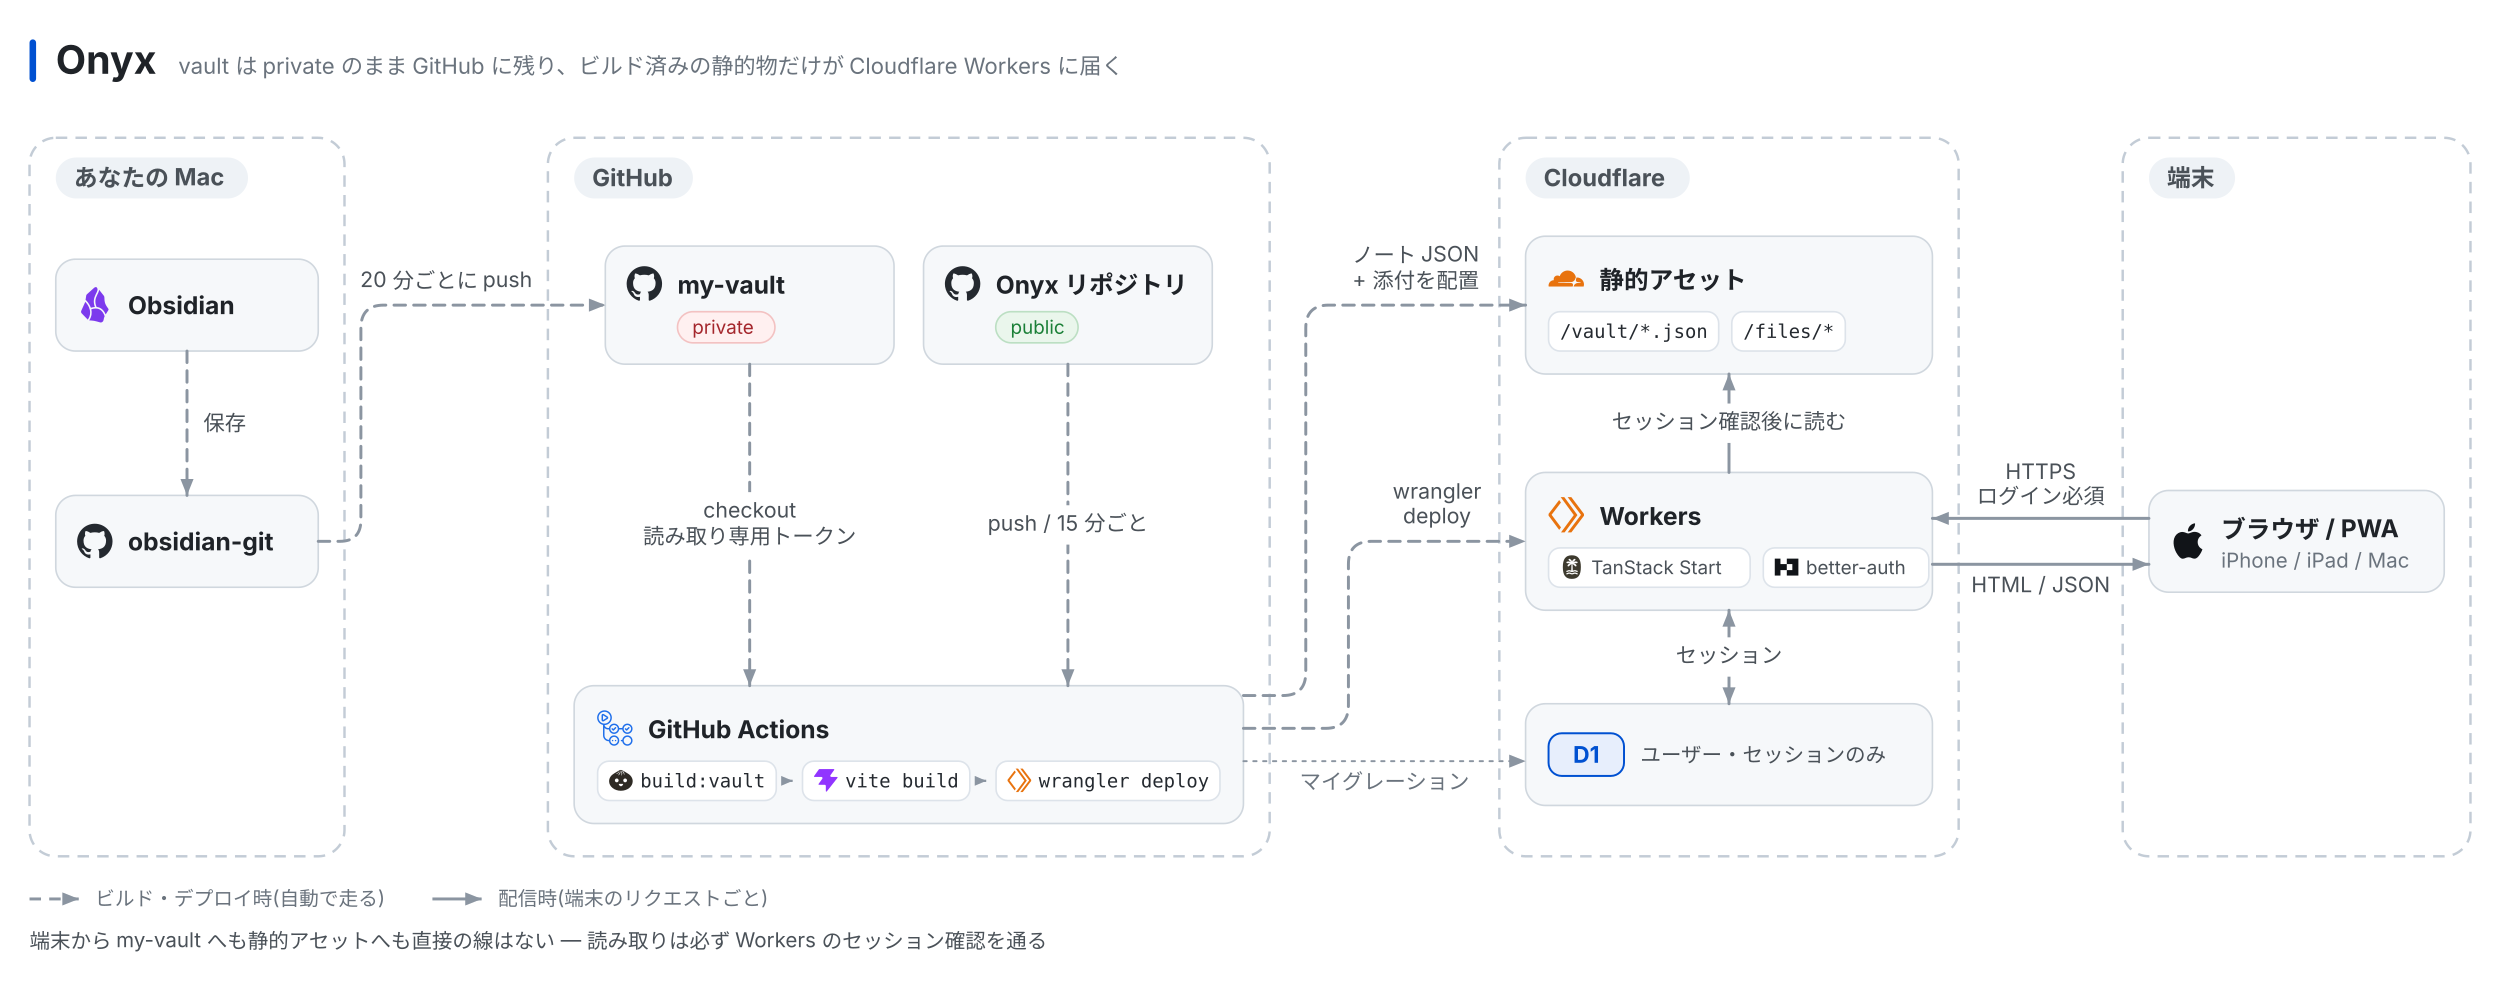
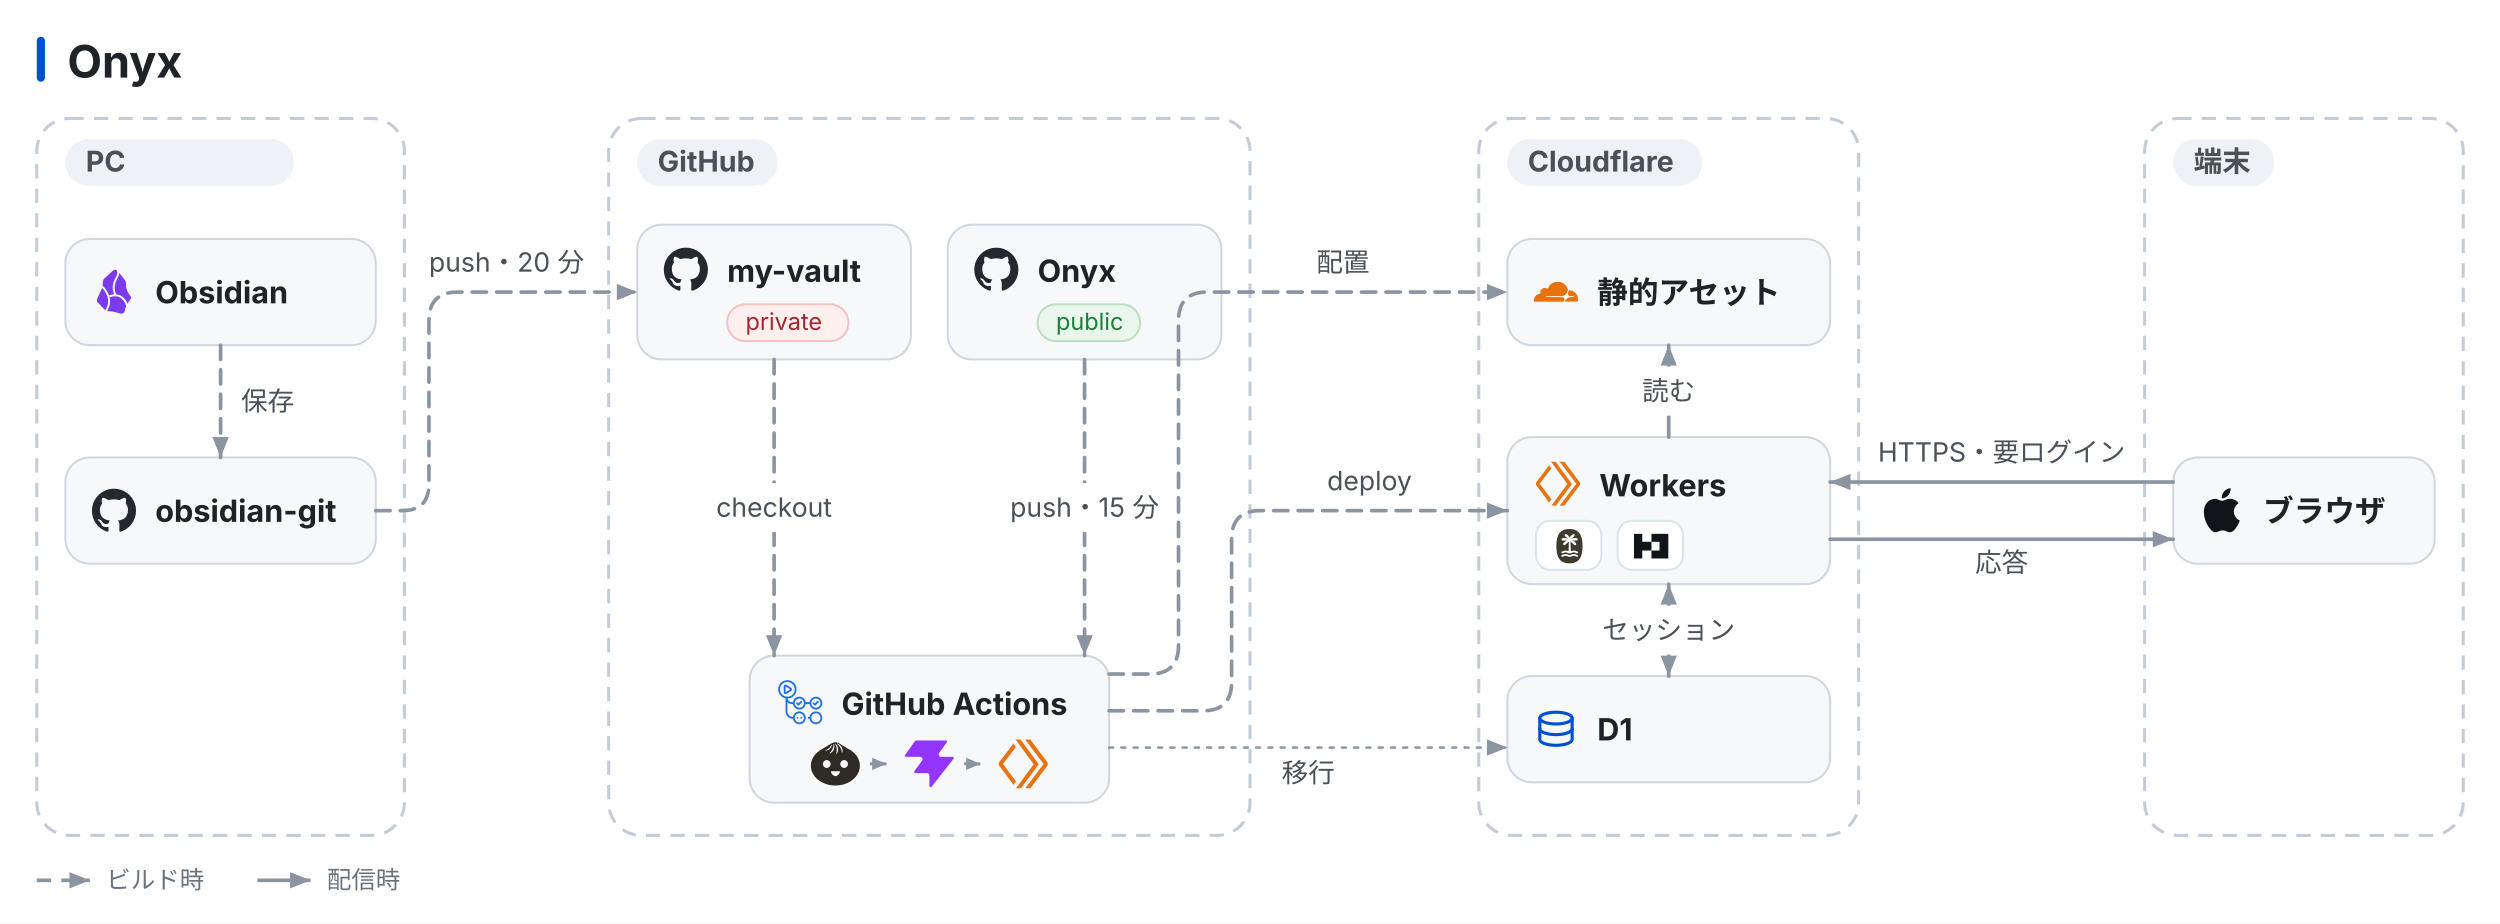
- <svg xmlns="http://www.w3.org/2000/svg" viewBox="0 0 1524 598" width="1524" height="598" role="img" aria-label="vault は private な my-vault に残り、GitHub Actions がビルドした静的なノート JSON と添付だけが Cloudflare Workers に届き、ログイン済みの端末だけが Workers 経由でそれを読む構成図" font-family="system-ui, -apple-system, 'Hiragino Sans', 'Noto Sans JP', sans-serif">
+ <svg xmlns="http://www.w3.org/2000/svg" viewBox="0 0 1224 452" width="1224" height="452" role="img" aria-label="vault は private な my-vault に残り、GitHub Actions がビルドした静的なノート JSON と添付だけが Cloudflare Workers に届く。端末は my-vault にも静的アセットにも直接つながらず、読み取りは必ず Workers のセッション確認を通る構成図" font-family="system-ui, -apple-system, 'Hiragino Sans', 'Noto Sans JP', sans-serif">
  <defs>
    <marker id="ah" viewBox="0 0 10 8" refX="10" refY="4" markerWidth="10" markerHeight="8" markerUnits="userSpaceOnUse" orient="auto">
      <path d="M0 0 L10 4 L0 8 Z" fill="#8b95a1" />
    </marker>
    <marker id="ahb" viewBox="0 0 10 8" refX="0" refY="4" markerWidth="10" markerHeight="8" markerUnits="userSpaceOnUse" orient="auto">
      <path d="M10 0 L0 4 L10 8 Z" fill="#8b95a1" />
    </marker>
    <marker id="ahs" viewBox="0 0 7 6" refX="7" refY="3" markerWidth="7" markerHeight="6" markerUnits="userSpaceOnUse" orient="auto">
      <path d="M0 0 L7 3 L0 6 Z" fill="#8b95a1" />
    </marker>
  </defs>
-   <rect x="0" y="0" width="1524" height="598" fill="#ffffff" />
-   <rect x="18" y="24" width="4" height="26" rx="2" fill="#0050d1" />
-   <text x="34" y="45" font-size="24" fill="#1f2328" font-weight="700">Onyx</text>
-   <text x="108.7" y="45" font-size="13.5" fill="#6a737d">vault は private のまま GitHub に残り、ビルド済みの静的物だけが Cloudflare Workers に届く</text>
-   <rect x="18" y="84" width="192" height="438" rx="16" fill="none" stroke="#c3ccd6" stroke-width="1.5" stroke-dasharray="7 5" />
-   <rect x="34" y="96" width="117.2" height="25" rx="12.5" fill="#eef2f6" />
-   <text x="45" y="113.5" font-size="14.5" fill="#4a5158" font-weight="700">あなたの Mac</text>
-   <rect x="334" y="84" width="440" height="438" rx="16" fill="none" stroke="#c3ccd6" stroke-width="1.5" stroke-dasharray="7 5" />
-   <rect x="350" y="96" width="72.4" height="25" rx="12.5" fill="#eef2f6" />
-   <text x="361" y="113.5" font-size="14.5" fill="#4a5158" font-weight="700">GitHub</text>
-   <rect x="914" y="84" width="280" height="438" rx="16" fill="none" stroke="#c3ccd6" stroke-width="1.5" stroke-dasharray="7 5" />
-   <rect x="930" y="96" width="100.1" height="25" rx="12.5" fill="#eef2f6" />
-   <text x="941" y="113.5" font-size="14.5" fill="#4a5158" font-weight="700">Cloudflare</text>
-   <rect x="1294" y="84" width="212" height="438" rx="16" fill="none" stroke="#c3ccd6" stroke-width="1.5" stroke-dasharray="7 5" />
-   <rect x="1310" y="96" width="52.5" height="25" rx="12.5" fill="#eef2f6" />
-   <text x="1321" y="113.5" font-size="14.5" fill="#4a5158" font-weight="700">端末</text>
-   <rect x="34" y="158" width="160" height="56" rx="12" fill="#f6f8fa" stroke="#d0d7de" stroke-width="1" />
-   <g fill="#7C3AED" transform="translate(47 175) scale(0.9)">
+   <rect x="0" y="0" width="1224" height="452" fill="#ffffff" />
+   <rect x="18" y="18" width="4" height="22" rx="2" fill="#0050d1" />
+   <text x="33" y="38" font-size="22" fill="#1f2328" font-weight="700">Onyx</text>
+   <rect x="18" y="58" width="180" height="351" rx="16" fill="none" stroke="#c3ccd6" stroke-width="1.5" stroke-dasharray="7 5" />
+   <rect x="32" y="68" width="111.9" height="23" rx="11.5" fill="#eef2f6" />
+   <text x="42" y="84" font-size="14" fill="#4a5158" font-weight="700">PC</text>
+   <rect x="298" y="58" width="314" height="351" rx="16" fill="none" stroke="#c3ccd6" stroke-width="1.5" stroke-dasharray="7 5" />
+   <rect x="312" y="68" width="68.7" height="23" rx="11.5" fill="#eef2f6" />
+   <text x="322" y="84" font-size="14" fill="#4a5158" font-weight="700">GitHub</text>
+   <rect x="724" y="58" width="186" height="351" rx="16" fill="none" stroke="#c3ccd6" stroke-width="1.5" stroke-dasharray="7 5" />
+   <rect x="738" y="68" width="95.4" height="23" rx="11.5" fill="#eef2f6" />
+   <text x="748" y="84" font-size="14" fill="#4a5158" font-weight="700">Cloudflare</text>
+   <rect x="1050" y="58" width="156" height="351" rx="16" fill="none" stroke="#c3ccd6" stroke-width="1.5" stroke-dasharray="7 5" />
+   <rect x="1064" y="68" width="49.4" height="23" rx="11.5" fill="#eef2f6" />
+   <text x="1074" y="84" font-size="14" fill="#4a5158" font-weight="700">端末</text>
+   <rect x="32" y="117" width="152" height="52" rx="12" fill="#f6f8fa" stroke="#d0d7de" stroke-width="1" />
+   <g fill="#7C3AED" transform="translate(45 132) scale(0.9)">
    <path d="M19.355 18.538a68.967 68.959 0 0 0 1.858-2.954.81.81 0 0 0-.062-.9c-.516-.685-1.504-2.075-2.042-3.362-.553-1.321-.636-3.375-.64-4.377a1.707 1.707 0 0 0-.358-1.05l-3.198-4.064a3.744 3.744 0 0 1-.076.543c-.106.503-.307 1.004-.536 1.5-.134.29-.29.6-.446.914l-.31.626c-.516 1.068-.997 2.227-1.132 3.59-.124 1.26.046 2.73.815 4.481.128.011.257.025.386.044a6.363 6.363 0 0 1 3.326 1.505c.916.79 1.744 1.922 2.415 3.5zM8.199 22.569c.073.012.146.02.22.02.78.024 2.095.092 3.16.29.87.16 2.593.64 4.01 1.055 1.083.316 2.198-.548 2.355-1.664.114-.814.33-1.735.725-2.58l-.01.005c-.67-1.87-1.522-3.078-2.416-3.849a5.295 5.295 0 0 0-2.778-1.257c-1.54-.216-2.952.19-3.84.45.532 2.218.368 4.829-1.425 7.531zM5.533 9.938c-.023.1-.056.197-.098.29L2.82 16.059a1.602 1.602 0 0 0 .313 1.772l4.116 4.24c2.103-3.101 1.796-6.02.836-8.3-.728-1.73-1.832-3.081-2.55-3.831zM9.32 14.01c.615-.183 1.606-.465 2.745-.534-.683-1.725-.848-3.233-.716-4.577.154-1.552.7-2.847 1.235-3.95.113-.235.223-.454.328-.664.149-.297.288-.577.419-.86.217-.47.379-.885.46-1.27.08-.38.08-.72-.014-1.043-.095-.325-.297-.675-.68-1.06a1.6 1.6 0 0 0-1.475.36l-4.95 4.452a1.602 1.602 0 0 0-.513.952l-.427 2.83c.672.59 2.328 2.316 3.335 4.711.09.21.175.43.253.653z" />
  </g>
-   <text x="78" y="191.5" font-size="15" fill="#1f2328" font-weight="700">Obsidian</text>
-   <rect x="34" y="302" width="160" height="56" rx="12" fill="#f6f8fa" stroke="#d0d7de" stroke-width="1" />
-   <g fill="#24292F" transform="translate(47 319) scale(0.9)">
+   <text x="76" y="148.5" font-size="15" fill="#1f2328" font-weight="700">Obsidian</text>
+   <rect x="32" y="224" width="152" height="52" rx="12" fill="#f6f8fa" stroke="#d0d7de" stroke-width="1" />
+   <g fill="#24292F" transform="translate(45 239) scale(0.9)">
    <path d="M12 .297c-6.63 0-12 5.373-12 12 0 5.303 3.438 9.8 8.205 11.385.6.113.82-.258.82-.577 0-.285-.01-1.04-.015-2.04-3.338.724-4.042-1.61-4.042-1.61C4.422 18.07 3.633 17.7 3.633 17.7c-1.087-.744.084-.729.084-.729 1.205.084 1.838 1.236 1.838 1.236 1.07 1.835 2.809 1.305 3.495.998.108-.776.417-1.305.76-1.605-2.665-.3-5.466-1.332-5.466-5.93 0-1.31.465-2.38 1.235-3.22-.135-.303-.54-1.523.105-3.176 0 0 1.005-.322 3.3 1.23.96-.267 1.98-.399 3-.405 1.02.006 2.04.138 3 .405 2.28-1.552 3.285-1.23 3.285-1.23.645 1.653.24 2.873.12 3.176.765.84 1.23 1.91 1.23 3.22 0 4.61-2.805 5.625-5.475 5.92.42.36.81 1.096.81 2.22 0 1.606-.015 2.896-.015 3.286 0 .315.21.69.825.57C20.565 22.092 24 17.592 24 12.297c0-6.627-5.373-12-12-12" />
  </g>
-   <text x="78" y="335.5" font-size="15" fill="#1f2328" font-weight="700">obsidian-git</text>
-   <rect x="369" y="150" width="176" height="72" rx="12" fill="#f6f8fa" stroke="#d0d7de" stroke-width="1" />
-   <g fill="#24292F" transform="translate(382 162) scale(0.9)">
+   <text x="76" y="255.5" font-size="15" fill="#1f2328" font-weight="700">obsidian-git</text>
+   <rect x="312" y="110" width="134" height="66" rx="12" fill="#f6f8fa" stroke="#d0d7de" stroke-width="1" />
+   <g fill="#24292F" transform="translate(325 121) scale(0.9)">
    <path d="M12 .297c-6.63 0-12 5.373-12 12 0 5.303 3.438 9.8 8.205 11.385.6.113.82-.258.82-.577 0-.285-.01-1.04-.015-2.04-3.338.724-4.042-1.61-4.042-1.61C4.422 18.07 3.633 17.7 3.633 17.7c-1.087-.744.084-.729.084-.729 1.205.084 1.838 1.236 1.838 1.236 1.07 1.835 2.809 1.305 3.495.998.108-.776.417-1.305.76-1.605-2.665-.3-5.466-1.332-5.466-5.93 0-1.31.465-2.38 1.235-3.22-.135-.303-.54-1.523.105-3.176 0 0 1.005-.322 3.3 1.23.96-.267 1.98-.399 3-.405 1.02.006 2.04.138 3 .405 2.28-1.552 3.285-1.23 3.285-1.23.645 1.653.24 2.873.12 3.176.765.84 1.23 1.91 1.23 3.22 0 4.61-2.805 5.625-5.475 5.92.42.36.81 1.096.81 2.22 0 1.606-.015 2.896-.015 3.286 0 .315.21.69.825.57C20.565 22.092 24 17.592 24 12.297c0-6.627-5.373-12-12-12" />
  </g>
-   <text x="413" y="179" font-size="15" fill="#1f2328" font-weight="700">my-vault</text>
-   <rect x="413" y="190" width="59.4" height="19" rx="9.5" fill="#fff0f0" stroke="#f3c2c2" stroke-width="1" />
-   <text x="422" y="203.5" font-size="11.5" fill="#a4262c">private</text>
-   <rect x="563" y="150" width="176" height="72" rx="12" fill="#f6f8fa" stroke="#d0d7de" stroke-width="1" />
-   <g fill="#24292F" transform="translate(576 162) scale(0.9)">
+   <text x="356" y="138" font-size="15" fill="#1f2328" font-weight="700">my-vault</text>
+   <rect x="356" y="149" width="59.4" height="18" rx="9" fill="#fff0f0" stroke="#f3c2c2" stroke-width="1" />
+   <text x="365" y="161.5" font-size="11.5" fill="#a4262c">private</text>
+   <rect x="464" y="110" width="134" height="66" rx="12" fill="#f6f8fa" stroke="#d0d7de" stroke-width="1" />
+   <g fill="#24292F" transform="translate(477 121) scale(0.9)">
    <path d="M12 .297c-6.63 0-12 5.373-12 12 0 5.303 3.438 9.8 8.205 11.385.6.113.82-.258.82-.577 0-.285-.01-1.04-.015-2.04-3.338.724-4.042-1.61-4.042-1.61C4.422 18.07 3.633 17.7 3.633 17.7c-1.087-.744.084-.729.084-.729 1.205.084 1.838 1.236 1.838 1.236 1.07 1.835 2.809 1.305 3.495.998.108-.776.417-1.305.76-1.605-2.665-.3-5.466-1.332-5.466-5.93 0-1.31.465-2.38 1.235-3.22-.135-.303-.54-1.523.105-3.176 0 0 1.005-.322 3.3 1.23.96-.267 1.98-.399 3-.405 1.02.006 2.04.138 3 .405 2.28-1.552 3.285-1.23 3.285-1.23.645 1.653.24 2.873.12 3.176.765.84 1.23 1.91 1.23 3.22 0 4.61-2.805 5.625-5.475 5.92.42.36.81 1.096.81 2.22 0 1.606-.015 2.896-.015 3.286 0 .315.21.69.825.57C20.565 22.092 24 17.592 24 12.297c0-6.627-5.373-12-12-12" />
  </g>
-   <text x="607" y="179" font-size="15" fill="#1f2328" font-weight="700">Onyx リポジトリ</text>
-   <rect x="607" y="190" width="50.2" height="19" rx="9.5" fill="#eaf6ec" stroke="#bcdfc3" stroke-width="1" />
-   <text x="616" y="203.5" font-size="11.5" fill="#1a7f37">public</text>
-   <rect x="350" y="418" width="408" height="84" rx="12" fill="#f6f8fa" stroke="#d0d7de" stroke-width="1" />
-   <g fill="#1F6FEB" transform="translate(364 433) scale(0.9)">
+   <text x="508" y="138" font-size="15" fill="#1f2328" font-weight="700">Onyx</text>
+   <rect x="508" y="149" width="50.2" height="18" rx="9" fill="#eaf6ec" stroke="#bcdfc3" stroke-width="1" />
+   <text x="517" y="161.5" font-size="11.5" fill="#1a7f37">public</text>
+   <rect x="367" y="321" width="176" height="72" rx="12" fill="#f6f8fa" stroke="#d0d7de" stroke-width="1" />
+   <g fill="#1F6FEB" transform="translate(381 333) scale(0.9)">
    <path d="M10.984 13.836a.5.5 0 0 1-.353-.146l-.745-.743a.5.5 0 1 1 .706-.708l.392.391 1.181-1.18a.5.5 0 0 1 .708.707l-1.535 1.533a.504.504 0 0 1-.354.146zm9.353-.147l1.534-1.532a.5.5 0 0 0-.707-.707l-1.181 1.18-.392-.391a.5.5 0 1 0-.706.708l.746.743a.497.497 0 0 0 .706-.001zM4.527 7.452l2.557-1.585A1 1 0 0 0 7.09 4.17L4.533 2.56A1 1 0 0 0 3 3.406v3.196a1.001 1.001 0 0 0 1.527.85zm2.03-2.436L4 6.602V3.406l2.557 1.61zM24 12.5c0 1.93-1.57 3.5-3.5 3.5a3.503 3.503 0 0 1-3.46-3h-2.08a3.503 3.503 0 0 1-3.46 3 3.502 3.502 0 0 1-3.46-3h-.558c-.972 0-1.85-.399-2.482-1.042V17c0 1.654 1.346 3 3 3h.04c.244-1.693 1.7-3 3.46-3 1.93 0 3.5 1.57 3.5 3.5S13.43 24 11.5 24a3.502 3.502 0 0 1-3.46-3H8c-2.206 0-4-1.794-4-4V9.899A5.008 5.008 0 0 1 0 5c0-2.757 2.243-5 5-5s5 2.243 5 5a5.005 5.005 0 0 1-4.952 4.998A2.482 2.482 0 0 0 7.482 12h.558c.244-1.693 1.7-3 3.46-3a3.502 3.502 0 0 1 3.46 3h2.08a3.503 3.503 0 0 1 3.46-3c1.93 0 3.5 1.57 3.5 3.5zm-15 8c0 1.378 1.122 2.5 2.5 2.5s2.5-1.122 2.5-2.5-1.122-2.5-2.5-2.5S9 19.122 9 20.5zM5 9c2.206 0 4-1.794 4-4S7.206 1 5 1 1 2.794 1 5s1.794 4 4 4zm9 3.5c0-1.378-1.122-2.5-2.5-2.5S9 11.122 9 12.5s1.122 2.5 2.5 2.5 2.5-1.122 2.5-2.5zm9 0c0-1.378-1.122-2.5-2.5-2.5S18 11.122 18 12.5s1.122 2.5 2.5 2.5 2.5-1.122 2.5-2.5zm-13 8a.5.5 0 1 0 1 0 .5.5 0 0 0-1 0zm2 0a.5.5 0 1 0 1 0 .5.5 0 0 0-1 0zm12 0c0 1.93-1.57 3.5-3.5 3.5a3.503 3.503 0 0 1-3.46-3.002c-.007.001-.013.005-.021.005l-.506.017h-.017a.5.5 0 0 1-.016-.999l.506-.017c.018-.002.035.006.052.007A3.503 3.503 0 0 1 20.5 17c1.93 0 3.5 1.57 3.5 3.5zm-1 0c0-1.378-1.122-2.5-2.5-2.5S18 19.122 18 20.5s1.122 2.5 2.5 2.5 2.5-1.122 2.5-2.5z" />
  </g>
-   <text x="395" y="450" font-size="15" fill="#1f2328" font-weight="700">GitHub Actions</text>
-   <rect x="364.3" y="464" width="108.9" height="24" rx="7" fill="#ffffff" stroke="#dde3ea" stroke-width="1" />
-   <g fill="#2E2A24" transform="translate(371.3 468.5) scale(0.6)">
-     <path d="M12 22.596c6.628 0 12-4.338 12-9.688 0-3.318-2.057-6.248-5.219-7.986-1.286-.715-2.297-1.357-3.139-1.89C14.058 2.025 13.08 1.404 12 1.404c-1.097 0-2.334.785-3.966 1.821a49.92 49.92 0 0 1-2.816 1.697C2.057 6.66 0 9.59 0 12.908c0 5.35 5.372 9.687 12 9.687v.001ZM10.599 4.715c.334-.759.503-1.58.498-2.409 0-.145.202-.187.23-.029.658 2.783-.902 4.162-2.057 4.624-.124.048-.199-.121-.103-.209a5.763 5.763 0 0 0 1.432-1.977Zm2.058-.102a5.82 5.82 0 0 0-.782-2.306v-.016c-.069-.123.086-.263.185-.172 1.962 2.111 1.307 4.067.556 5.051-.082.103-.23-.003-.189-.126a5.85 5.85 0 0 0 .23-2.431Zm1.776-.561a5.727 5.727 0 0 0-1.612-1.806v-.014c-.112-.085-.024-.274.114-.218 2.595 1.087 2.774 3.18 2.459 4.407a.116.116 0 0 1-.049.071.11.11 0 0 1-.153-.026.122.122 0 0 1-.022-.083 5.891 5.891 0 0 0-.737-2.331Zm-5.087.561c-.617.546-1.282.76-2.063 1-.117 0-.195-.078-.156-.181 1.752-.909 2.376-1.649 2.999-2.778 0 0 .155-.118.188.085 0 .304-.349 1.329-.968 1.874Zm4.945 11.237a2.957 2.957 0 0 1-.937 1.553c-.346.346-.8.565-1.286.62a2.178 2.178 0 0 1-1.327-.62 2.955 2.955 0 0 1-.925-1.553.244.244 0 0 1 .064-.198.234.234 0 0 1 .193-.069h3.965a.226.226 0 0 1 .19.07c.05.053.073.125.063.197Zm-5.458-2.176a1.862 1.862 0 0 1-2.384-.245 1.98 1.98 0 0 1-.233-2.447c.207-.319.503-.566.848-.713a1.84 1.84 0 0 1 1.092-.11c.366.075.703.261.967.531a1.98 1.98 0 0 1 .408 2.114 1.931 1.931 0 0 1-.698.869v.001Zm8.495.005a1.86 1.86 0 0 1-2.381-.253 1.964 1.964 0 0 1-.547-1.366c0-.384.11-.76.32-1.079.207-.319.503-.567.849-.713a1.844 1.844 0 0 1 1.093-.108c.367.076.704.262.968.534a1.98 1.98 0 0 1 .4 2.117 1.932 1.932 0 0 1-.702.868Z" />
+   <text x="412" y="350" font-size="15" fill="#1f2328" font-weight="700">GitHub Actions</text>
+   <g>
+     <g fill="#2E2A24" transform="translate(397 362) scale(1)">
+       <path d="M12 22.596c6.628 0 12-4.338 12-9.688 0-3.318-2.057-6.248-5.219-7.986-1.286-.715-2.297-1.357-3.139-1.89C14.058 2.025 13.08 1.404 12 1.404c-1.097 0-2.334.785-3.966 1.821a49.92 49.92 0 0 1-2.816 1.697C2.057 6.66 0 9.59 0 12.908c0 5.35 5.372 9.687 12 9.687v.001ZM10.599 4.715c.334-.759.503-1.58.498-2.409 0-.145.202-.187.23-.029.658 2.783-.902 4.162-2.057 4.624-.124.048-.199-.121-.103-.209a5.763 5.763 0 0 0 1.432-1.977Zm2.058-.102a5.82 5.82 0 0 0-.782-2.306v-.016c-.069-.123.086-.263.185-.172 1.962 2.111 1.307 4.067.556 5.051-.082.103-.23-.003-.189-.126a5.85 5.85 0 0 0 .23-2.431Zm1.776-.561a5.727 5.727 0 0 0-1.612-1.806v-.014c-.112-.085-.024-.274.114-.218 2.595 1.087 2.774 3.18 2.459 4.407a.116.116 0 0 1-.049.071.11.11 0 0 1-.153-.026.122.122 0 0 1-.022-.083 5.891 5.891 0 0 0-.737-2.331Zm-5.087.561c-.617.546-1.282.76-2.063 1-.117 0-.195-.078-.156-.181 1.752-.909 2.376-1.649 2.999-2.778 0 0 .155-.118.188.085 0 .304-.349 1.329-.968 1.874Zm4.945 11.237a2.957 2.957 0 0 1-.937 1.553c-.346.346-.8.565-1.286.62a2.178 2.178 0 0 1-1.327-.62 2.955 2.955 0 0 1-.925-1.553.244.244 0 0 1 .064-.198.234.234 0 0 1 .193-.069h3.965a.226.226 0 0 1 .19.07c.05.053.073.125.063.197Zm-5.458-2.176a1.862 1.862 0 0 1-2.384-.245 1.98 1.98 0 0 1-.233-2.447c.207-.319.503-.566.848-.713a1.84 1.84 0 0 1 1.092-.11c.366.075.703.261.967.531a1.98 1.98 0 0 1 .408 2.114 1.931 1.931 0 0 1-.698.869v.001Zm8.495.005a1.86 1.86 0 0 1-2.381-.253 1.964 1.964 0 0 1-.547-1.366c0-.384.11-.76.32-1.079.207-.319.503-.567.849-.713a1.844 1.844 0 0 1 1.093-.108c.367.076.704.262.968.534a1.98 1.98 0 0 1 .4 2.117 1.932 1.932 0 0 1-.702.868Z" />
+     </g>
  </g>
-   <text x="390.3" y="480" font-size="11.5" fill="#24292f" font-family="ui-monospace, SFMono-Regular, Menlo, Consolas, monospace">build:vault</text>
-   <path d="M477.2 476 h6" fill="none" stroke="#8b95a1" stroke-width="1.4" marker-end="url(#ahs)" />
-   <rect x="489.2" y="464" width="102" height="24" rx="7" fill="#ffffff" stroke="#dde3ea" stroke-width="1" />
-   <g fill="#9135FF" transform="translate(496.2 468.5) scale(0.6)">
-     <path d="M13.056 23.238a.57.57 0 0 1-1.02-.355v-5.202c0-.63-.512-1.143-1.144-1.143H5.148a.57.57 0 0 1-.464-.903l3.777-5.29c.54-.753 0-1.804-.93-1.804H.57a.574.574 0 0 1-.543-.746.6.6 0 0 1 .08-.157L5.008.78a.57.57 0 0 1 .467-.24h14.589a.57.57 0 0 1 .466.903l-3.778 5.29c-.54.755 0 1.806.93 1.806h5.745c.238 0 .424.138.513.322a.56.56 0 0 1-.063.603z" />
+   <path d="M426 374 h8" fill="none" stroke="#8b95a1" stroke-width="1.5" marker-end="url(#ahs)" />
+   <g>
+     <g fill="#9135FF" transform="translate(443 362) scale(1)">
+       <path d="M13.056 23.238a.57.57 0 0 1-1.02-.355v-5.202c0-.63-.512-1.143-1.144-1.143H5.148a.57.57 0 0 1-.464-.903l3.777-5.29c.54-.753 0-1.804-.93-1.804H.57a.574.574 0 0 1-.543-.746.6.6 0 0 1 .08-.157L5.008.78a.57.57 0 0 1 .467-.24h14.589a.57.57 0 0 1 .466.903l-3.778 5.29c-.54.755 0 1.806.93 1.806h5.745c.238 0 .424.138.513.322a.56.56 0 0 1-.063.603z" />
+     </g>
  </g>
-   <text x="515.2" y="480" font-size="11.5" fill="#24292f" font-family="ui-monospace, SFMono-Regular, Menlo, Consolas, monospace">vite build</text>
-   <path d="M595.2 476 h6" fill="none" stroke="#8b95a1" stroke-width="1.4" marker-end="url(#ahs)" />
-   <rect x="607.2" y="464" width="136.5" height="24" rx="7" fill="#ffffff" stroke="#dde3ea" stroke-width="1" />
-   <g fill="#E8730E" transform="translate(614.2 468.5) scale(0.6)">
+   <path d="M472 374 h8" fill="none" stroke="#8b95a1" stroke-width="1.5" marker-end="url(#ahs)" />
+   <g>
+     <g fill="#E8730E" transform="translate(489 362) scale(1)">
+       <path d="m8.213.063 8.879 12.136-8.67 11.739h2.476l8.665-11.735-8.89-12.14Zm4.728 0 9.02 11.992-9.018 11.883h2.496L24 12.656v-1.199L15.434.063ZM7.178 2.02.01 11.398l-.01 1.2 7.203 9.644 1.238-1.676-6.396-8.556 6.361-8.313Z" />
+     </g>
+   </g>
+   <rect x="738" y="117" width="158" height="52" rx="12" fill="#f6f8fa" stroke="#d0d7de" stroke-width="1" />
+   <g fill="#E8730E" transform="translate(751 132) scale(0.9)">
+     <path d="M16.509 16.845c.147-.507.091-.971-.155-1.315-.225-.316-.605-.499-1.062-.52l-8.659-.112a.156.156 0 0 1-.133-.071c-.028-.042-.035-.099-.021-.155.028-.084.112-.148.204-.156l8.736-.112c1.035-.049 2.16-.887 2.554-1.914l.499-1.301c.021-.056.029-.113.015-.168-.562-2.546-2.835-4.445-5.55-4.445-2.504 0-4.628 1.618-5.388 3.861-.493-.366-1.119-.562-1.794-.499-1.203.119-2.167 1.083-2.286 2.286-.028.31-.007.613.064.894C1.568 13.171 0 14.775 0 16.752c0 .175.014.351.035.527.014.083.084.147.169.147h15.981c.091 0 .176-.065.203-.155l.12-.427zm2.757-5.563c-.077 0-.161 0-.238.011-.057 0-.105.042-.127.098l-.338 1.174c-.147.507-.092.971.154 1.316.226.316.606.498 1.062.519l1.844.113c.056 0 .105.026.133.07.028.043.035.107.021.156-.028.084-.113.148-.204.155l-1.921.112c-1.041.049-2.158.887-2.553 1.914l-.141.358c-.028.071.021.142.099.142h6.598c.077 0 .147-.049.169-.126.112-.408.176-.837.176-1.28 0-2.603-2.125-4.727-4.734-4.727" />
+   </g>
+   <text x="782" y="148.5" font-size="15" fill="#1f2328" font-weight="700">静的アセット</text>
+   <rect x="738" y="214" width="158" height="72" rx="12" fill="#f6f8fa" stroke="#d0d7de" stroke-width="1" />
+   <g fill="#E8730E" transform="translate(752 226) scale(0.9)">
    <path d="m8.213.063 8.879 12.136-8.67 11.739h2.476l8.665-11.735-8.89-12.14Zm4.728 0 9.02 11.992-9.018 11.883h2.496L24 12.656v-1.199L15.434.063ZM7.178 2.02.01 11.398l-.01 1.2 7.203 9.644 1.238-1.676-6.396-8.556 6.361-8.313Z" />
  </g>
-   <text x="633.2" y="480" font-size="11.5" fill="#24292f" font-family="ui-monospace, SFMono-Regular, Menlo, Consolas, monospace">wrangler deploy</text>
-   <rect x="930" y="144" width="248" height="84" rx="12" fill="#f6f8fa" stroke="#d0d7de" stroke-width="1" />
-   <g fill="#E8730E" transform="translate(944 159) scale(0.9)">
-     <path d="M16.509 16.845c.147-.507.091-.971-.155-1.315-.225-.316-.605-.499-1.062-.52l-8.659-.112a.156.156 0 0 1-.133-.071c-.028-.042-.035-.099-.021-.155.028-.084.112-.148.204-.156l8.736-.112c1.035-.049 2.16-.887 2.554-1.914l.499-1.301c.021-.056.029-.113.015-.168-.562-2.546-2.835-4.445-5.55-4.445-2.504 0-4.628 1.618-5.388 3.861-.493-.366-1.119-.562-1.794-.499-1.203.119-2.167 1.083-2.286 2.286-.028.31-.007.613.064.894C1.568 13.171 0 14.775 0 16.752c0 .175.014.351.035.527.014.083.084.147.169.147h15.981c.091 0 .176-.065.203-.155l.12-.427zm2.757-5.563c-.077 0-.161 0-.238.011-.057 0-.105.042-.127.098l-.338 1.174c-.147.507-.092.971.154 1.316.226.316.606.498 1.062.519l1.844.113c.056 0 .105.026.133.07.028.043.035.107.021.156-.028.084-.113.148-.204.155l-1.921.112c-1.041.049-2.158.887-2.553 1.914l-.141.358c-.028.071.021.142.099.142h6.598c.077 0 .147-.049.169-.126.112-.408.176-.837.176-1.28 0-2.603-2.125-4.727-4.734-4.727" />
+   <text x="783" y="243" font-size="15" fill="#1f2328" font-weight="700">Workers</text>
+   <g>
+     <rect x="752" y="255" width="32" height="24" rx="7" fill="#ffffff" stroke="#dde3ea" stroke-width="1" />
+     <g fill="#3D3A2E" transform="translate(760 259) scale(0.7)">
+       <path d="M12 0c6.627 0 9.166 4.102 9.166 12S18.626 24 12 24s-9.166-4.096-9.166-12c0-7.898 2.54-12 9.166-12m3.031 17.485c-.861 0-1.33.234-1.708.423-.327.164-.582.292-1.148.292-.567 0-.822-.128-1.148-.292-.378-.189-.848-.423-1.71-.423-.86 0-1.33.234-1.708.423-.327.164-.581.292-1.148.292v1.251c.862 0 1.331-.234 1.709-.423.326-.163.581-.292 1.148-.292s.821.129 1.148.292c.378.189.847.423 1.709.423.861 0 1.33-.234 1.709-.423.326-.163.58-.292 1.147-.292s.822.129 1.148.292c.378.189.848.423 1.71.423v-1.25c-.565 0-.822-.13-1.149-.293-.377-.189-.847-.423-1.709-.423m.41-12.536c.65-.586 0-1.648-.813-1.328-.45.18-.873.438-1.251.779a4.2 4.2 0 0 0-1.202 1.94 4.2 4.2 0 0 0-1.203-1.94 4.3 4.3 0 0 0-1.25-.779c-.814-.32-1.463.742-.814 1.328l2.385 2.153a4.86 4.86 0 0 0-2.731-.839c-.552 0-1.082.09-1.58.26-.836.284-.604 1.532.275 1.532h3.326a4.2 4.2 0 0 0-2.012.988 4 4 0 0 0-.9 1.165c-.403.776.588 1.529 1.237.948l2.686-2.42-.2 6.656c0 .08-.047.158-.107.223a5 5 0 0 1-.257-.123c-.378-.189-.848-.423-1.71-.423-.861 0-1.33.234-1.708.423-.327.164-.581.292-1.148.292v1.251c.861 0 1.33-.234 1.709-.423.326-.164.58-.292 1.148-.292.566 0 .821.128 1.148.292.377.189.847.423 1.708.423.862 0 1.332-.234 1.71-.423.326-.164.58-.292 1.147-.292s.822.128 1.148.292c.378.189.848.423 1.71.423v-1.25c-.565 0-.822-.13-1.149-.293v-.005c-.378-.19-.847-.424-1.709-.424-.861 0-1.33.235-1.709.424-.097.045-.189.094-.283.131a.34.34 0 0 1-.12-.232l-.2-6.69 2.722 2.457c.65.587 1.64-.166 1.236-.948a4.11 4.11 0 0 0-2.911-2.153h3.326c.882 0 1.108-1.245.275-1.531a4.88 4.88 0 0 0-4.311.578l2.385-2.152z" />
+     </g>
  </g>
-   <text x="975" y="176" font-size="15" fill="#1f2328" font-weight="700">静的アセット</text>
-   <rect x="944" y="190" width="103.7" height="24" rx="7" fill="#ffffff" stroke="#dde3ea" stroke-width="1" />
-   <text x="951" y="206" font-size="11.5" fill="#24292f" font-family="ui-monospace, SFMono-Regular, Menlo, Consolas, monospace">/vault/*.json</text>
-   <rect x="1055.7" y="190" width="69.2" height="24" rx="7" fill="#ffffff" stroke="#dde3ea" stroke-width="1" />
-   <text x="1062.7" y="206" font-size="11.5" fill="#24292f" font-family="ui-monospace, SFMono-Regular, Menlo, Consolas, monospace">/files/*</text>
-   <rect x="930" y="288" width="248" height="84" rx="12" fill="#f6f8fa" stroke="#d0d7de" stroke-width="1" />
-   <g fill="#E8730E" transform="translate(944 303) scale(0.9)">
-     <path d="m8.213.063 8.879 12.136-8.67 11.739h2.476l8.665-11.735-8.89-12.14Zm4.728 0 9.02 11.992-9.018 11.883h2.496L24 12.656v-1.199L15.434.063ZM7.178 2.02.01 11.398l-.01 1.2 7.203 9.644 1.238-1.676-6.396-8.556 6.361-8.313Z" />
+   <g>
+     <rect x="792" y="255" width="32" height="24" rx="7" fill="#ffffff" stroke="#dde3ea" stroke-width="1" />
+     <g fill="#111418" transform="translate(800 259) scale(0.7)">
+       <path d="M0 3.39v17.22h5.783V15.06h6.434V8.939H5.783V3.39ZM12.217 8.94h5.638v6.122h-5.638v5.548H24V3.391H12.217Z" />
+     </g>
  </g>
-   <text x="975" y="320" font-size="15" fill="#1f2328" font-weight="700">Workers</text>
-   <rect x="944" y="334" width="122.9" height="24" rx="7" fill="#ffffff" stroke="#dde3ea" stroke-width="1" />
-   <g fill="#3D3A2E" transform="translate(951 338.5) scale(0.6)">
-     <path d="M12 0c6.627 0 9.166 4.102 9.166 12S18.626 24 12 24s-9.166-4.096-9.166-12c0-7.898 2.54-12 9.166-12m3.031 17.485c-.861 0-1.33.234-1.708.423-.327.164-.582.292-1.148.292-.567 0-.822-.128-1.148-.292-.378-.189-.848-.423-1.71-.423-.86 0-1.33.234-1.708.423-.327.164-.581.292-1.148.292v1.251c.862 0 1.331-.234 1.709-.423.326-.163.581-.292 1.148-.292s.821.129 1.148.292c.378.189.847.423 1.709.423.861 0 1.33-.234 1.709-.423.326-.163.58-.292 1.147-.292s.822.129 1.148.292c.378.189.848.423 1.71.423v-1.25c-.565 0-.822-.13-1.149-.293-.377-.189-.847-.423-1.709-.423m.41-12.536c.65-.586 0-1.648-.813-1.328-.45.18-.873.438-1.251.779a4.2 4.2 0 0 0-1.202 1.94 4.2 4.2 0 0 0-1.203-1.94 4.3 4.3 0 0 0-1.25-.779c-.814-.32-1.463.742-.814 1.328l2.385 2.153a4.86 4.86 0 0 0-2.731-.839c-.552 0-1.082.09-1.58.26-.836.284-.604 1.532.275 1.532h3.326a4.2 4.2 0 0 0-2.012.988 4 4 0 0 0-.9 1.165c-.403.776.588 1.529 1.237.948l2.686-2.42-.2 6.656c0 .08-.047.158-.107.223a5 5 0 0 1-.257-.123c-.378-.189-.848-.423-1.71-.423-.861 0-1.33.234-1.708.423-.327.164-.581.292-1.148.292v1.251c.861 0 1.33-.234 1.709-.423.326-.164.58-.292 1.148-.292.566 0 .821.128 1.148.292.377.189.847.423 1.708.423.862 0 1.332-.234 1.71-.423.326-.164.58-.292 1.147-.292s.822.128 1.148.292c.378.189.848.423 1.71.423v-1.25c-.565 0-.822-.13-1.149-.293v-.005c-.378-.19-.847-.424-1.709-.424-.861 0-1.33.235-1.709.424-.097.045-.189.094-.283.131a.34.34 0 0 1-.12-.232l-.2-6.69 2.722 2.457c.65.587 1.64-.166 1.236-.948a4.11 4.11 0 0 0-2.911-2.153h3.326c.882 0 1.108-1.245.275-1.531a4.88 4.88 0 0 0-4.311.578l2.385-2.152z" />
+   <rect x="738" y="331" width="158" height="52" rx="12" fill="#f6f8fa" stroke="#d0d7de" stroke-width="1" />
+   <g fill="none" stroke="#0050d1" stroke-width="1.7" stroke-linecap="round" stroke-linejoin="round" transform="translate(751 346) scale(0.9)">
+     <path d="M3.2 6.2c0-1.77 3.94-3.2 8.8-3.2s8.8 1.43 8.8 3.2-3.94 3.2-8.8 3.2-8.8-1.43-8.8-3.2Z" />
+     <path d="M3.2 6.2v11.6c0 1.77 3.94 3.2 8.8 3.2s8.8-1.43 8.8-3.2V6.2" />
+     <path d="M3.2 12c0 1.77 3.94 3.2 8.8 3.2s8.8-1.43 8.8-3.2" />
  </g>
-   <text x="970" y="350" font-size="11.5" fill="#4a5158">TanStack Start</text>
-   <rect x="1074.9" y="334" width="100.9" height="24" rx="7" fill="#ffffff" stroke="#dde3ea" stroke-width="1" />
-   <g fill="#111418" transform="translate(1081.9 338.5) scale(0.6)">
-     <path d="M0 3.39v17.22h5.783V15.06h6.434V8.939H5.783V3.39ZM12.217 8.94h5.638v6.122h-5.638v5.548H24V3.391H12.217Z" />
-   </g>
-   <text x="1100.9" y="350" font-size="11.5" fill="#4a5158">better-auth</text>
-   <rect x="930" y="429" width="248" height="62" rx="12" fill="#f6f8fa" stroke="#d0d7de" stroke-width="1" />
-   <rect x="944" y="447" width="46" height="26" rx="8" fill="#e7eefc" stroke="#0050d1" stroke-width="1.2" />
-   <text x="967" y="465" font-size="14" fill="#0050d1" text-anchor="middle" font-weight="700">D1</text>
-   <text x="1000" y="464.5" font-size="12.5" fill="#4a5158">ユーザー・セッションのみ</text>
-   <rect x="1310" y="299" width="180" height="62" rx="12" fill="#f6f8fa" stroke="#d0d7de" stroke-width="1" />
-   <g fill="#111418" transform="translate(1323 319) scale(0.9)">
+   <text x="782" y="362.5" font-size="15" fill="#1f2328" font-weight="700">D1</text>
+   <rect x="1064" y="224" width="128" height="52" rx="12" fill="#f6f8fa" stroke="#d0d7de" stroke-width="1" />
+   <g fill="#111418" transform="translate(1077 239) scale(0.9)">
    <path d="M12.152 6.896c-.948 0-2.415-1.078-3.96-1.04-2.04.027-3.91 1.183-4.961 3.014-2.117 3.675-.546 9.103 1.519 12.09 1.013 1.454 2.208 3.09 3.792 3.039 1.52-.065 2.09-.987 3.935-.987 1.831 0 2.35.987 3.96.948 1.637-.026 2.676-1.48 3.676-2.948 1.156-1.688 1.636-3.325 1.662-3.415-.039-.013-3.182-1.221-3.22-4.857-.026-3.04 2.48-4.494 2.597-4.559-1.429-2.09-3.623-2.324-4.39-2.376-2-.156-3.675 1.09-4.61 1.09zM15.53 3.83c.843-1.012 1.4-2.427 1.245-3.83-1.207.052-2.662.805-3.532 1.818-.78.896-1.454 2.338-1.273 3.714 1.338.104 2.715-.688 3.559-1.701" />
  </g>
-   <text x="1354" y="328" font-size="15" fill="#1f2328" font-weight="700">ブラウザ / PWA</text>
-   <text x="1354" y="346" font-size="12.5" fill="#6a737d">iPhone / iPad / Mac</text>
-   <path d="M114 214 L114 302" fill="none" stroke="#8b95a1" stroke-width="1.8" stroke-linecap="round" marker-end="url(#ah)" stroke-dasharray="7 5" />
-   <text x="124" y="262.5" font-size="13" fill="#4a5158">保存</text>
-   <path d="M194 330 L207 330 Q220 330 220 317 L220 200 Q220 186 234 186 L369 186" fill="none" stroke="#8b95a1" stroke-width="1.8" stroke-linecap="round" marker-end="url(#ah)" stroke-dasharray="7 5" />
-   <text x="272" y="175" font-size="13" fill="#4a5158" text-anchor="middle">20 分ごとに push</text>
-   <path d="M457 222 L457 418" fill="none" stroke="#8b95a1" stroke-width="1.8" stroke-linecap="round" marker-end="url(#ah)" stroke-dasharray="7 5" />
-   <rect x="384" y="300" width="146" height="40" rx="6" fill="#ffffff" />
-   <text x="457" y="315.5" font-size="13" fill="#4a5158" text-anchor="middle">checkout</text>
-   <text x="457" y="331.5" font-size="13" fill="#4a5158" text-anchor="middle">読み取り専用トークン</text>
-   <path d="M651 222 L651 418" fill="none" stroke="#8b95a1" stroke-width="1.8" stroke-linecap="round" marker-end="url(#ah)" stroke-dasharray="7 5" />
-   <rect x="593.9" y="308" width="114.3" height="24" rx="6" fill="#ffffff" />
-   <text x="651" y="323.5" font-size="13" fill="#4a5158" text-anchor="middle">push / 15 分ごと</text>
-   <path d="M758 424 L782 424 Q796 424 796 410 L796 200 Q796 186 810 186 L930 186" fill="none" stroke="#8b95a1" stroke-width="1.8" stroke-linecap="round" marker-end="url(#ah)" stroke-dasharray="7 5" />
-   <text x="863" y="160" font-size="13" fill="#4a5158" text-anchor="middle">ノート JSON</text>
-   <text x="863" y="175" font-size="13" fill="#4a5158" text-anchor="middle">+ 添付を配置</text>
-   <path d="M758 444 L808 444 Q822 444 822 430 L822 344 Q822 330 836 330 L930 330" fill="none" stroke="#8b95a1" stroke-width="1.8" stroke-linecap="round" marker-end="url(#ah)" stroke-dasharray="7 5" />
-   <text x="876" y="304" font-size="13" fill="#4a5158" text-anchor="middle">wrangler</text>
-   <text x="876" y="319" font-size="13" fill="#4a5158" text-anchor="middle">deploy</text>
-   <path d="M758 464 L930 464" fill="none" stroke="#8b95a1" stroke-width="1.2" stroke-linecap="round" marker-end="url(#ah)" stroke-dasharray="2 4" />
-   <text x="844" y="481" font-size="13" fill="#6a737d" text-anchor="middle">マイグレーション</text>
-   <path d="M1054 288 L1054 228" fill="none" stroke="#8b95a1" stroke-width="1.8" stroke-linecap="round" marker-end="url(#ah)" />
-   <rect x="974.5" y="246" width="159" height="24" rx="6" fill="#ffffff" />
-   <text x="1054" y="261.5" font-size="13" fill="#4a5158" text-anchor="middle">セッション確認後に読む</text>
-   <path d="M1054 372 L1054 429" fill="none" stroke="#8b95a1" stroke-width="1.8" stroke-linecap="round" marker-end="url(#ah)" marker-start="url(#ahb)" />
-   <rect x="1013.5" y="388.5" width="81" height="24" rx="6" fill="#ffffff" />
-   <text x="1054" y="404" font-size="13" fill="#4a5158" text-anchor="middle">セッション</text>
-   <path d="M1310 316 L1178 316" fill="none" stroke="#8b95a1" stroke-width="1.8" stroke-linecap="round" marker-end="url(#ah)" />
-   <text x="1244" y="292" font-size="13" fill="#4a5158" text-anchor="middle">HTTPS</text>
-   <text x="1244" y="307" font-size="13" fill="#4a5158" text-anchor="middle">ログイン必須</text>
-   <path d="M1178 344 L1310 344" fill="none" stroke="#8b95a1" stroke-width="1.8" stroke-linecap="round" marker-end="url(#ah)" />
-   <text x="1244" y="361" font-size="13" fill="#4a5158" text-anchor="middle">HTML / JSON</text>
-   <path d="M18 548 h30" fill="none" stroke="#8b95a1" stroke-width="1.8" stroke-dasharray="7 5" marker-end="url(#ah)" />
-   <text x="58" y="552" font-size="12" fill="#6a737d">ビルド・デプロイ時(自動で走る)</text>
-   <path d="M263.6 548 h30" fill="none" stroke="#8b95a1" stroke-width="1.8" marker-end="url(#ah)" />
-   <text x="303.6" y="552" font-size="12" fill="#6a737d">配信時(端末のリクエストごと)</text>
-   <text x="18" y="578" font-size="12.5" fill="#4a5158">端末から my-vault へも静的アセットへも直接の線はない ― 読み取りは必ず Workers のセッション確認を通る</text>
+   <text x="1108" y="255.5" font-size="15" fill="#1f2328" font-weight="700">ブラウザ</text>
+   <path d="M108 169 L108 224" fill="none" stroke="#8b95a1" stroke-width="1.8" stroke-linecap="round" marker-end="url(#ah)" stroke-dasharray="7 5" />
+   <text x="118" y="201" font-size="13" fill="#4a5158">保存</text>
+   <path d="M184 250 L197 250 Q210 250 210 237 L210 157 Q210 143 224 143 L312 143" fill="none" stroke="#8b95a1" stroke-width="1.8" stroke-linecap="round" marker-end="url(#ah)" stroke-dasharray="7 5" />
+   <text x="248" y="133" font-size="13" fill="#4a5158" text-anchor="middle">push・20 分</text>
+   <path d="M379 176 L379 321" fill="none" stroke="#8b95a1" stroke-width="1.8" stroke-linecap="round" marker-end="url(#ah)" stroke-dasharray="7 5" />
+   <rect x="342.4" y="236.5" width="73.2" height="24" rx="6" fill="#ffffff" />
+   <text x="379" y="253" font-size="13" fill="#4a5158" text-anchor="middle">checkout</text>
+   <path d="M531 176 L531 321" fill="none" stroke="#8b95a1" stroke-width="1.8" stroke-linecap="round" marker-end="url(#ah)" stroke-dasharray="7 5" />
+   <rect x="486.6" y="236.5" width="88.8" height="24" rx="6" fill="#ffffff" />
+   <text x="531" y="253" font-size="13" fill="#4a5158" text-anchor="middle">push・15 分</text>
+   <path d="M543 330 L563 330 Q577 330 577 316 L577 157 Q577 143 591 143 L738 143" fill="none" stroke="#8b95a1" stroke-width="1.8" stroke-linecap="round" marker-end="url(#ah)" stroke-dasharray="7 5" />
+   <text x="657.5" y="133" font-size="13" fill="#4a5158" text-anchor="middle">配置</text>
+   <path d="M543 348 L589 348 Q603 348 603 334 L603 264 Q603 250 617 250 L738 250" fill="none" stroke="#8b95a1" stroke-width="1.8" stroke-linecap="round" marker-end="url(#ah)" stroke-dasharray="7 5" />
+   <text x="670.5" y="240" font-size="13" fill="#4a5158" text-anchor="middle">deploy</text>
+   <path d="M543 366 L738 366" fill="none" stroke="#8b95a1" stroke-width="1.2" stroke-linecap="round" marker-end="url(#ah)" stroke-dasharray="2 4" />
+   <text x="640.5" y="383" font-size="13" fill="#4a5158" text-anchor="middle">移行</text>
+   <path d="M817 214 L817 169" fill="none" stroke="#8b95a1" stroke-width="1.8" stroke-linecap="round" marker-end="url(#ah)" />
+   <rect x="796" y="179.5" width="42" height="24" rx="6" fill="#ffffff" />
+   <text x="817" y="196" font-size="13" fill="#4a5158" text-anchor="middle">読む</text>
+   <path d="M817 286 L817 331" fill="none" stroke="#8b95a1" stroke-width="1.8" stroke-linecap="round" marker-end="url(#ah)" marker-start="url(#ahb)" />
+   <rect x="776.5" y="296.5" width="81" height="24" rx="6" fill="#ffffff" />
+   <text x="817" y="313" font-size="13" fill="#4a5158" text-anchor="middle">セッション</text>
+   <path d="M1064 236 L896 236" fill="none" stroke="#8b95a1" stroke-width="1.8" stroke-linecap="round" marker-end="url(#ah)" />
+   <text x="980" y="226" font-size="13" fill="#4a5158" text-anchor="middle">HTTPS・要ログイン</text>
+   <path d="M896 264 L1064 264" fill="none" stroke="#8b95a1" stroke-width="1.8" stroke-linecap="round" marker-end="url(#ah)" />
+   <text x="980" y="280" font-size="13" fill="#4a5158" text-anchor="middle">応答</text>
+   <path d="M18 431 h26" fill="none" stroke="#8b95a1" stroke-width="1.8" stroke-dasharray="7 5" marker-end="url(#ah)" />
+   <text x="52" y="435" font-size="12" fill="#6a737d">ビルド時</text>
+   <path d="M126 431 h26" fill="none" stroke="#8b95a1" stroke-width="1.8" marker-end="url(#ah)" />
+   <text x="160" y="435" font-size="12" fill="#6a737d">配信時</text>
</svg>
